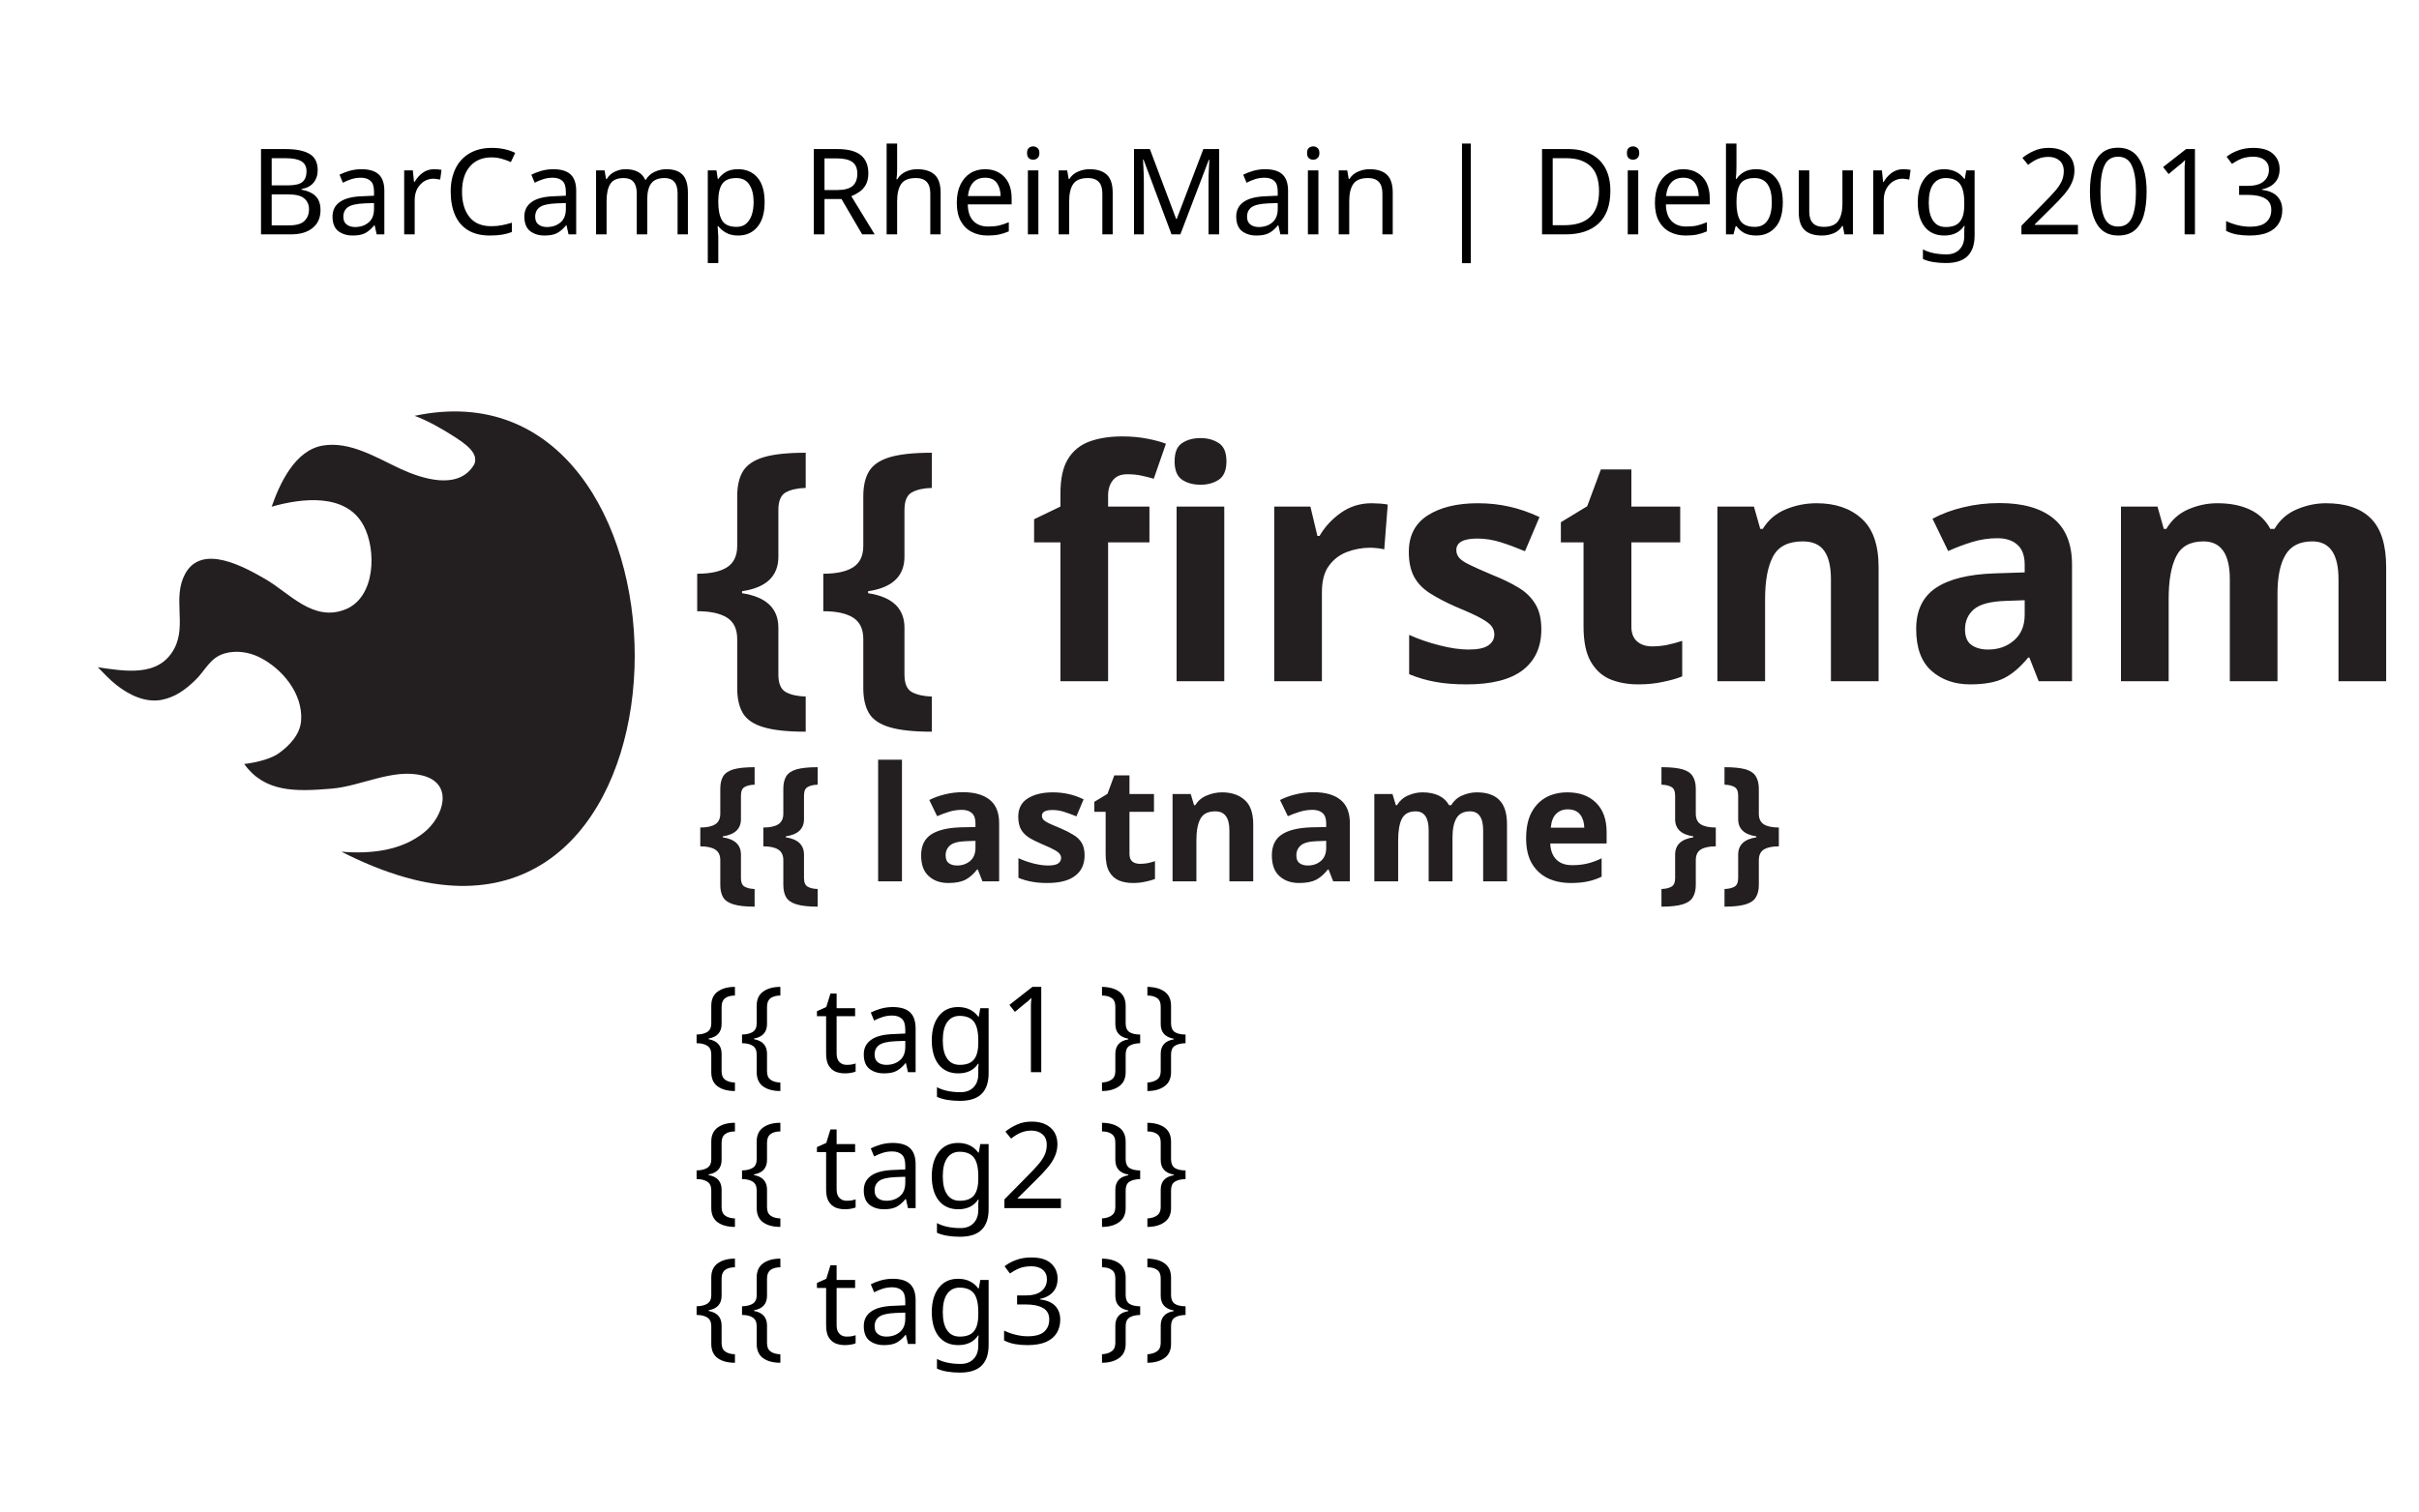
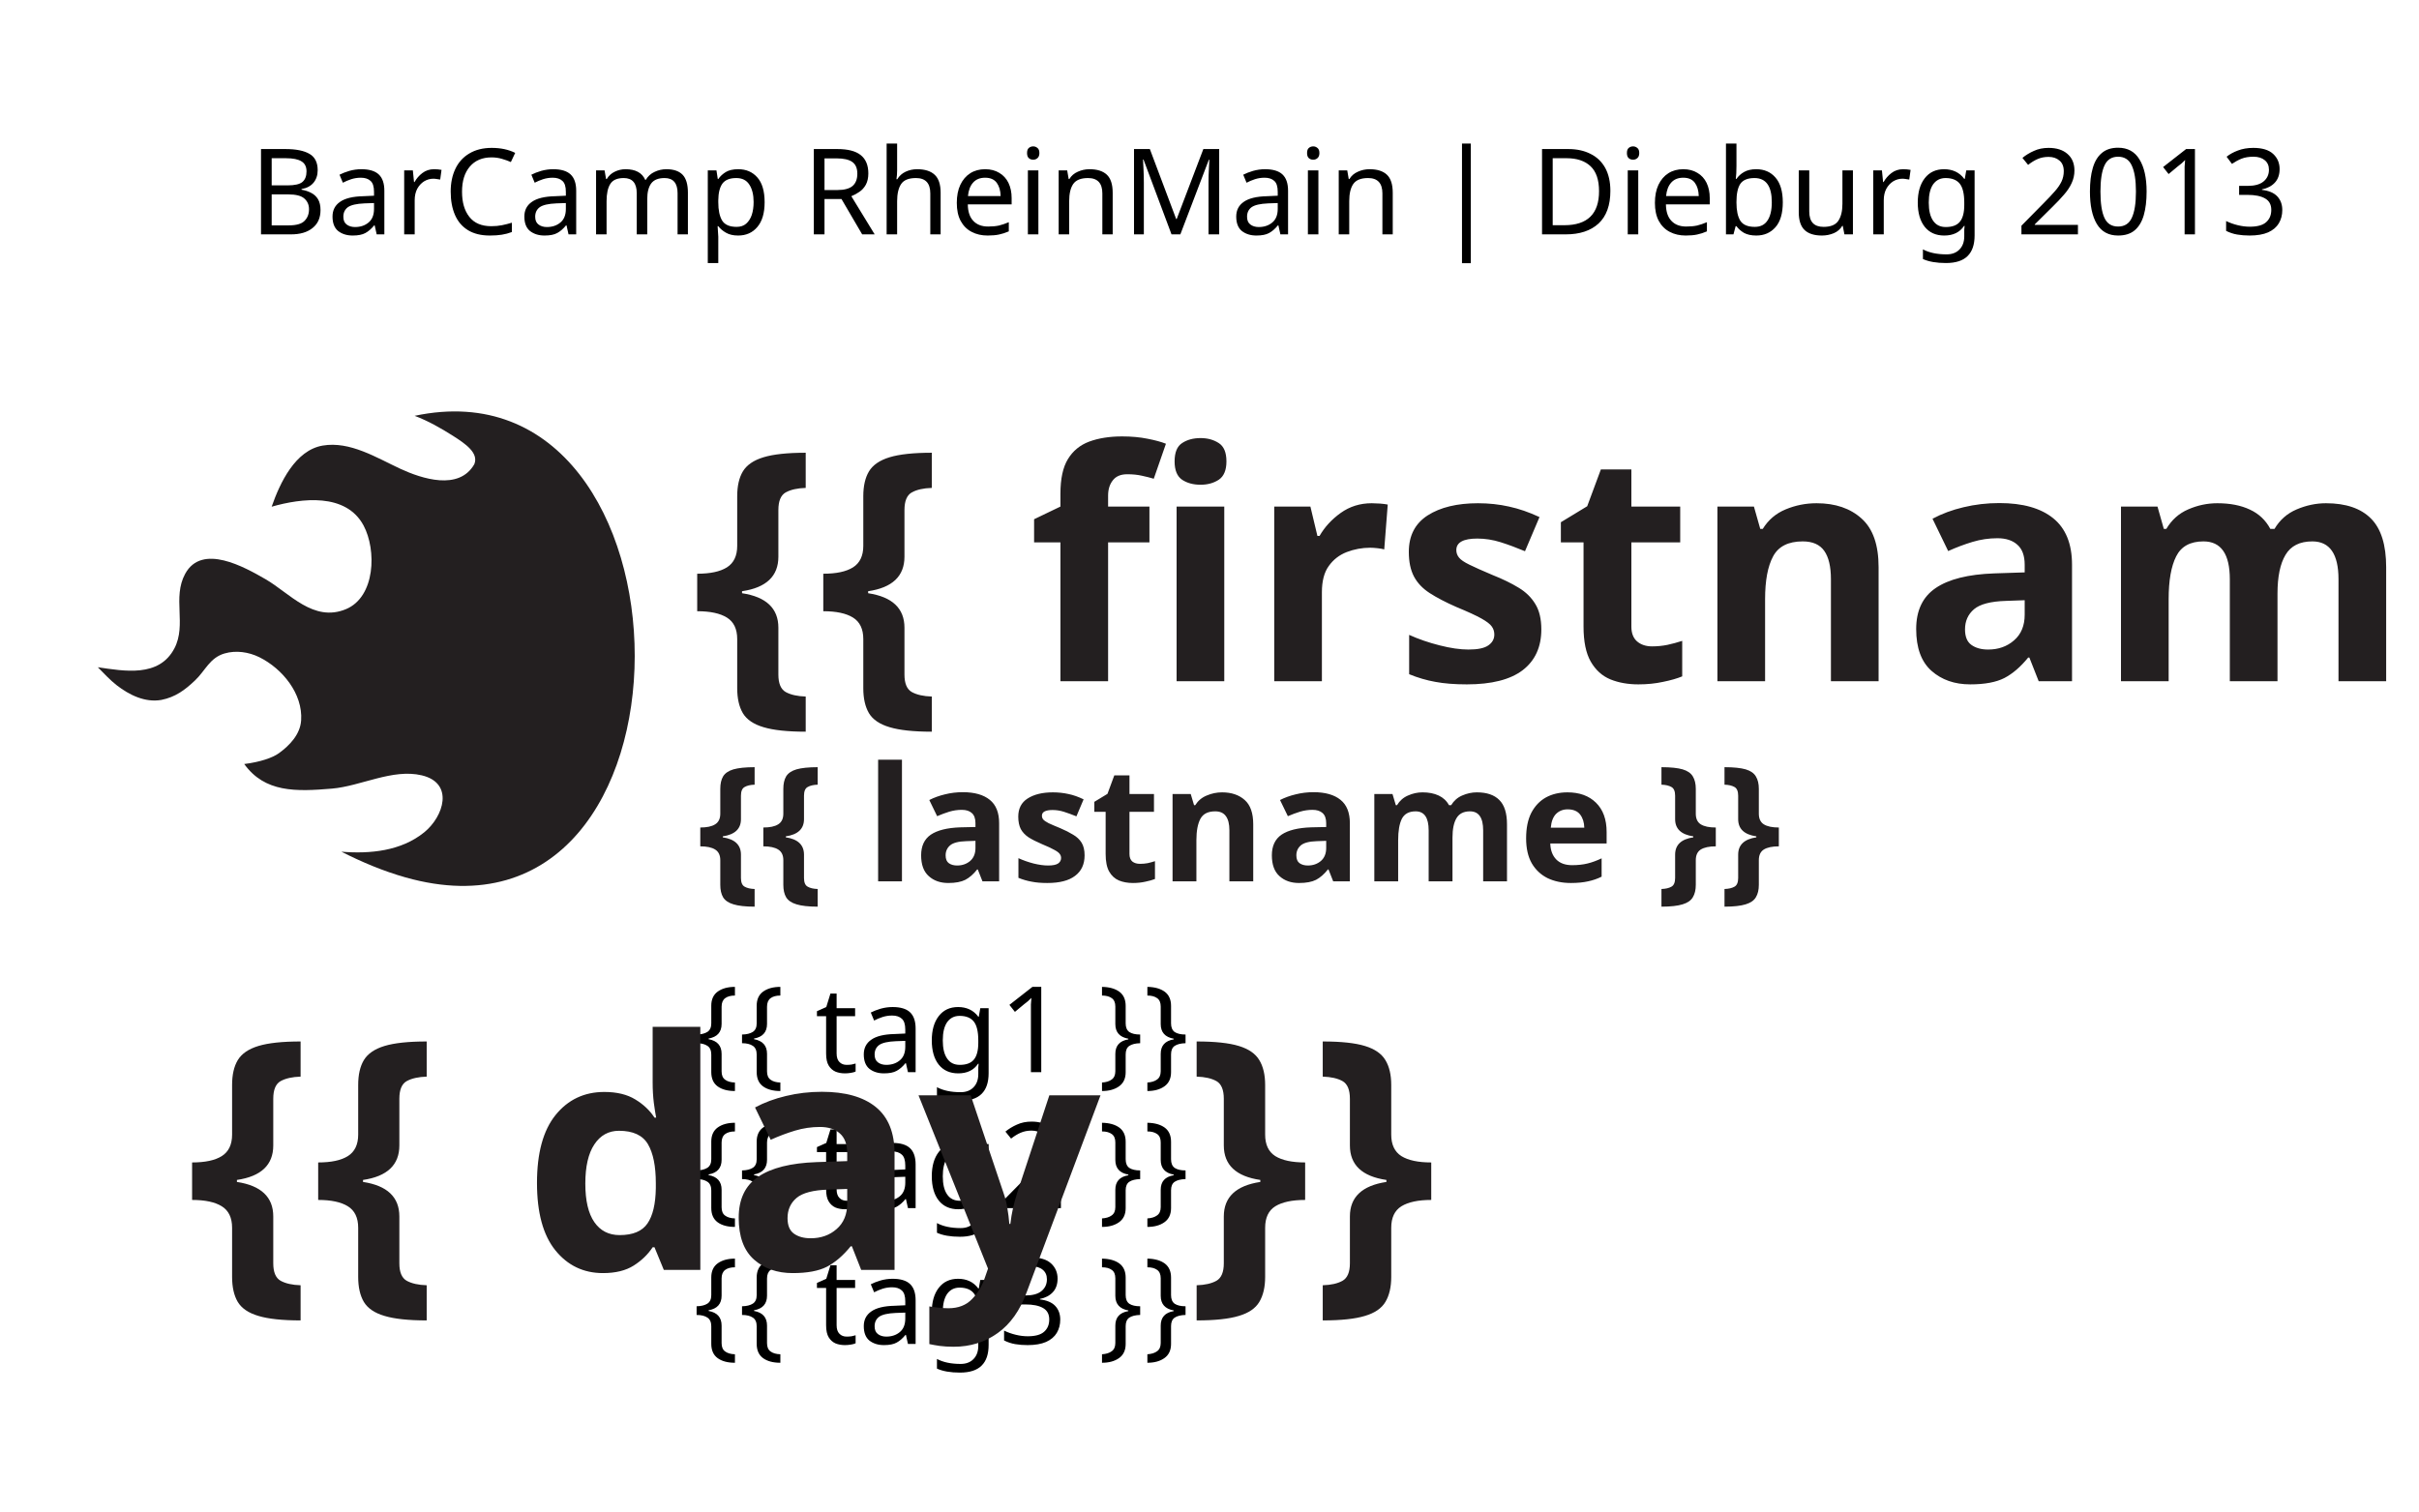
<svg xmlns="http://www.w3.org/2000/svg" id="svg2985" version="1.1" width="283.462" height="177.162" xml:space="preserve">
  <defs id="defs2989">
    <clipPath clipPathUnits="userSpaceOnUse" id="clipPath3015">
      <path d="m 0,141.73 226.77,0 L 226.77,0 0,0 0,141.73 z" id="path3017" />
    </clipPath>
  </defs>
  <g id="g2993" transform="matrix(1.25,0,0,-1.25,0,177.1625)">
    <text transform="scale(1,-1)" id="text2995" x="64.905" y="-77.857">
      <tspan style="font-size:30px;font-variant:normal;font-weight:bold;font-stretch:normal;writing-mode:lr-tb;fill:#231f20;fill-opacity:1;fill-rule:nonzero;stroke:none;font-family:Ubuntu;-inkscape-font-specification:Ubuntu-Bold" id="tspan2997" x="64.905" y="-77.857">{{ firstname }}</tspan>
    </text>
    <text transform="scale(1,-1)" id="text2999" x="65.43" y="-59.091">
      <tspan style="font-size:15px;font-variant:normal;font-weight:bold;font-stretch:normal;writing-mode:lr-tb;fill:#231f20;fill-opacity:1;fill-rule:nonzero;stroke:none;font-family:Ubuntu;-inkscape-font-specification:Ubuntu-Bold" id="tspan3001" x="65.43" y="-59.091">{{ lastname }}</tspan>
    </text>
    <g id="g3011">
      <g id="g3013" clip-path="url(#clipPath3015)">
        <g id="g3019" transform="translate(38.8706,102.7393)">
          <path d="M 0,0 C 1.261,-0.472 2.466,-1.16 3.602,-1.881 4.736,-2.604 6.029,-3.475 5.594,-4.536 4.16,-7.047 0.662,-5.891 -1.325,-4.973 c -2.226,1.031 -4.734,2.621 -7.294,2.183 -2.577,-0.441 -4.006,-3.495 -4.785,-5.731 2.809,0.802 6.968,1.314 8.615,-1.762 1.227,-2.293 1.119,-6.688 -1.647,-7.844 -3.049,-1.269 -5.291,1.508 -7.543,2.808 -1.962,1.131 -5.957,3.392 -7.532,0.507 -1.224,-2.247 0.151,-4.77 -1.009,-6.991 -1.441,-2.759 -4.721,-2.127 -7.18,-1.773 0.574,-0.576 1.124,-1.184 1.768,-1.686 1.177,-0.912 2.658,-1.646 4.187,-1.377 1.314,0.262 2.201,0.922 3.154,1.825 0.975,0.921 1.375,2.121 2.763,2.529 1.078,0.318 2.272,0.142 3.271,-0.35 2.16,-1.07 4.087,-3.42 3.916,-5.929 -0.091,-1.313 -1.075,-2.342 -2.093,-3.077 -0.588,-0.423 -1.744,-0.822 -3.241,-1.009 1.934,-2.68 4.831,-2.594 8.228,-2.305 2.701,0.23 5.681,1.894 8.416,1.244 3.046,-0.725 2.069,-3.852 0.221,-5.35 -2.158,-1.746 -5.059,-2.031 -7.757,-1.81 1.93,-0.979 3.936,-1.824 6.02,-2.412 C 28.027,-51.438 27.275,5.785 0,0" style="fill:#231f20;fill-opacity:1;fill-rule:nonzero;stroke:none" id="path3021" />
        </g>
      </g>
    </g>
    <g transform="scale(1,-1)" style="font-size:32px;font-style:normal;font-weight:normal;line-height:125%;letter-spacing:0px;word-spacing:0px;fill:#000000;fill-opacity:1;stroke:none;font-family:Sans" id="text3053">
      <text xml:space="preserve" style="font-size:32px;font-style:normal;font-weight:normal;line-height:125%;letter-spacing:0px;word-spacing:0px;fill:#000000;fill-opacity:1;stroke:none;font-family:Sans" x="23.376" y="-119.752" id="text3068">
        <tspan id="tspan3070" x="23.376" y="-119.752" style="font-size:11.2px;font-style:normal;font-variant:normal;font-weight:normal;font-stretch:normal;font-family:Ubuntu;-inkscape-font-specification:Ubuntu">BarCamp RheinMain | Dieburg 2013</tspan>
      </text>
    </g>
    <g id="g3072" style="font-size:32px;font-style:normal;font-weight:normal;line-height:125%;letter-spacing:0px;word-spacing:0px;fill:#000000;fill-opacity:1;stroke:none;font-family:Sans" transform="matrix(1,0,0,-1,41.61606,-78.56091)">
      <text id="text3074" y="-119.752" x="23.376" style="font-size:32px;font-style:normal;font-weight:normal;line-height:125%;letter-spacing:0px;word-spacing:0px;fill:#000000;fill-opacity:1;stroke:none;font-family:Sans" xml:space="preserve">
        <tspan style="font-size:11.2px;font-style:normal;font-variant:normal;font-weight:normal;font-stretch:normal;font-family:Ubuntu;-inkscape-font-specification:Ubuntu" y="-119.752" x="23.376" id="tspan3076">{{ tag1 }}</tspan>
      </text>
      <text xml:space="preserve" style="font-size:32px;font-style:normal;font-weight:normal;line-height:125%;letter-spacing:0px;word-spacing:0px;fill:#000000;fill-opacity:1;stroke:none;font-family:Sans" x="23.376" y="-107.013" id="text3078">
        <tspan id="tspan3080" x="23.376" y="-107.013" style="font-size:11.2px;font-style:normal;font-variant:normal;font-weight:normal;font-stretch:normal;font-family:Ubuntu;-inkscape-font-specification:Ubuntu">{{ tag2 }}</tspan>
      </text>
      <text id="text3082" y="-94.273" x="23.376" style="font-size:32px;font-style:normal;font-weight:normal;line-height:125%;letter-spacing:0px;word-spacing:0px;fill:#000000;fill-opacity:1;stroke:none;font-family:Sans" xml:space="preserve">
        <tspan style="font-size:11.2px;font-style:normal;font-variant:normal;font-weight:normal;font-stretch:normal;font-family:Ubuntu;-inkscape-font-specification:Ubuntu" y="-94.273" x="23.376" id="tspan3084">{{ tag3 }}</tspan>
      </text>
    </g>
+     <text y="-22.652" x="17.556" id="text3929" transform="scale(1,-1)">
+       <tspan y="-22.652" x="17.556" id="tspan3931" style="font-size:30px;font-variant:normal;font-weight:bold;font-stretch:normal;writing-mode:lr-tb;fill:#231f20;fill-opacity:1;fill-rule:nonzero;stroke:none;font-family:Ubuntu;-inkscape-font-specification:Ubuntu-Bold">{{ day }}</tspan>
+     </text>
  </g>
</svg>
